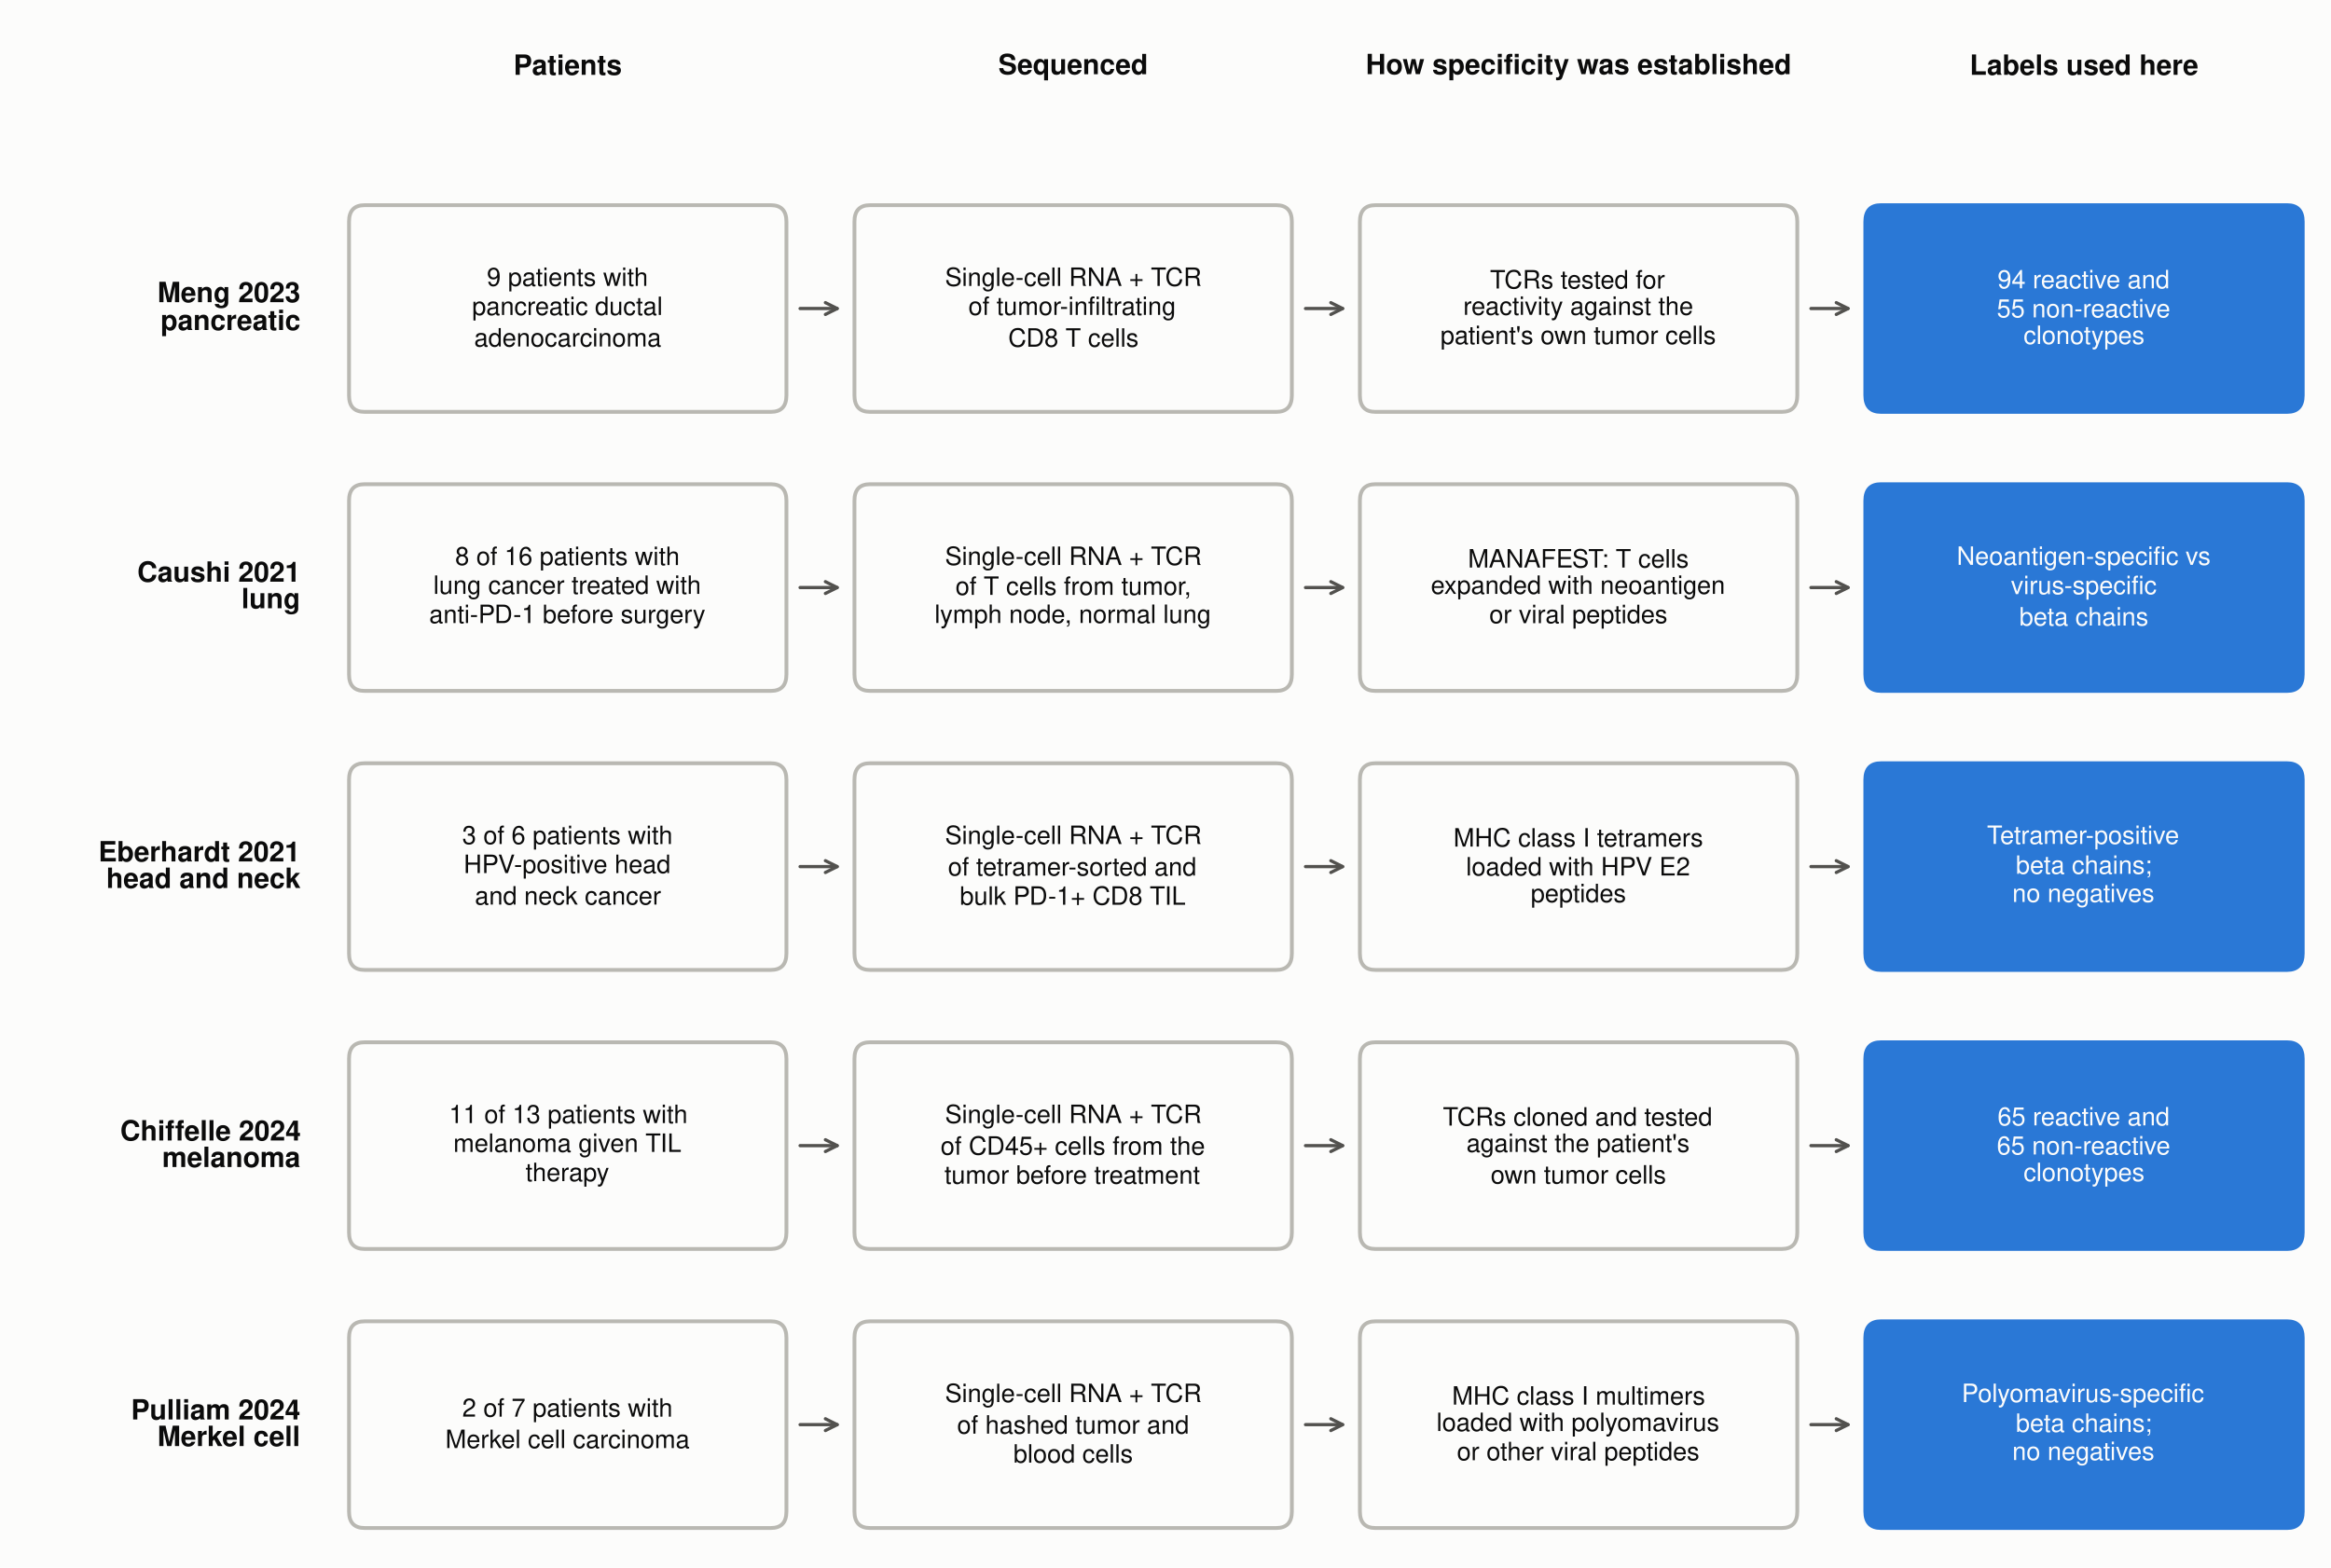
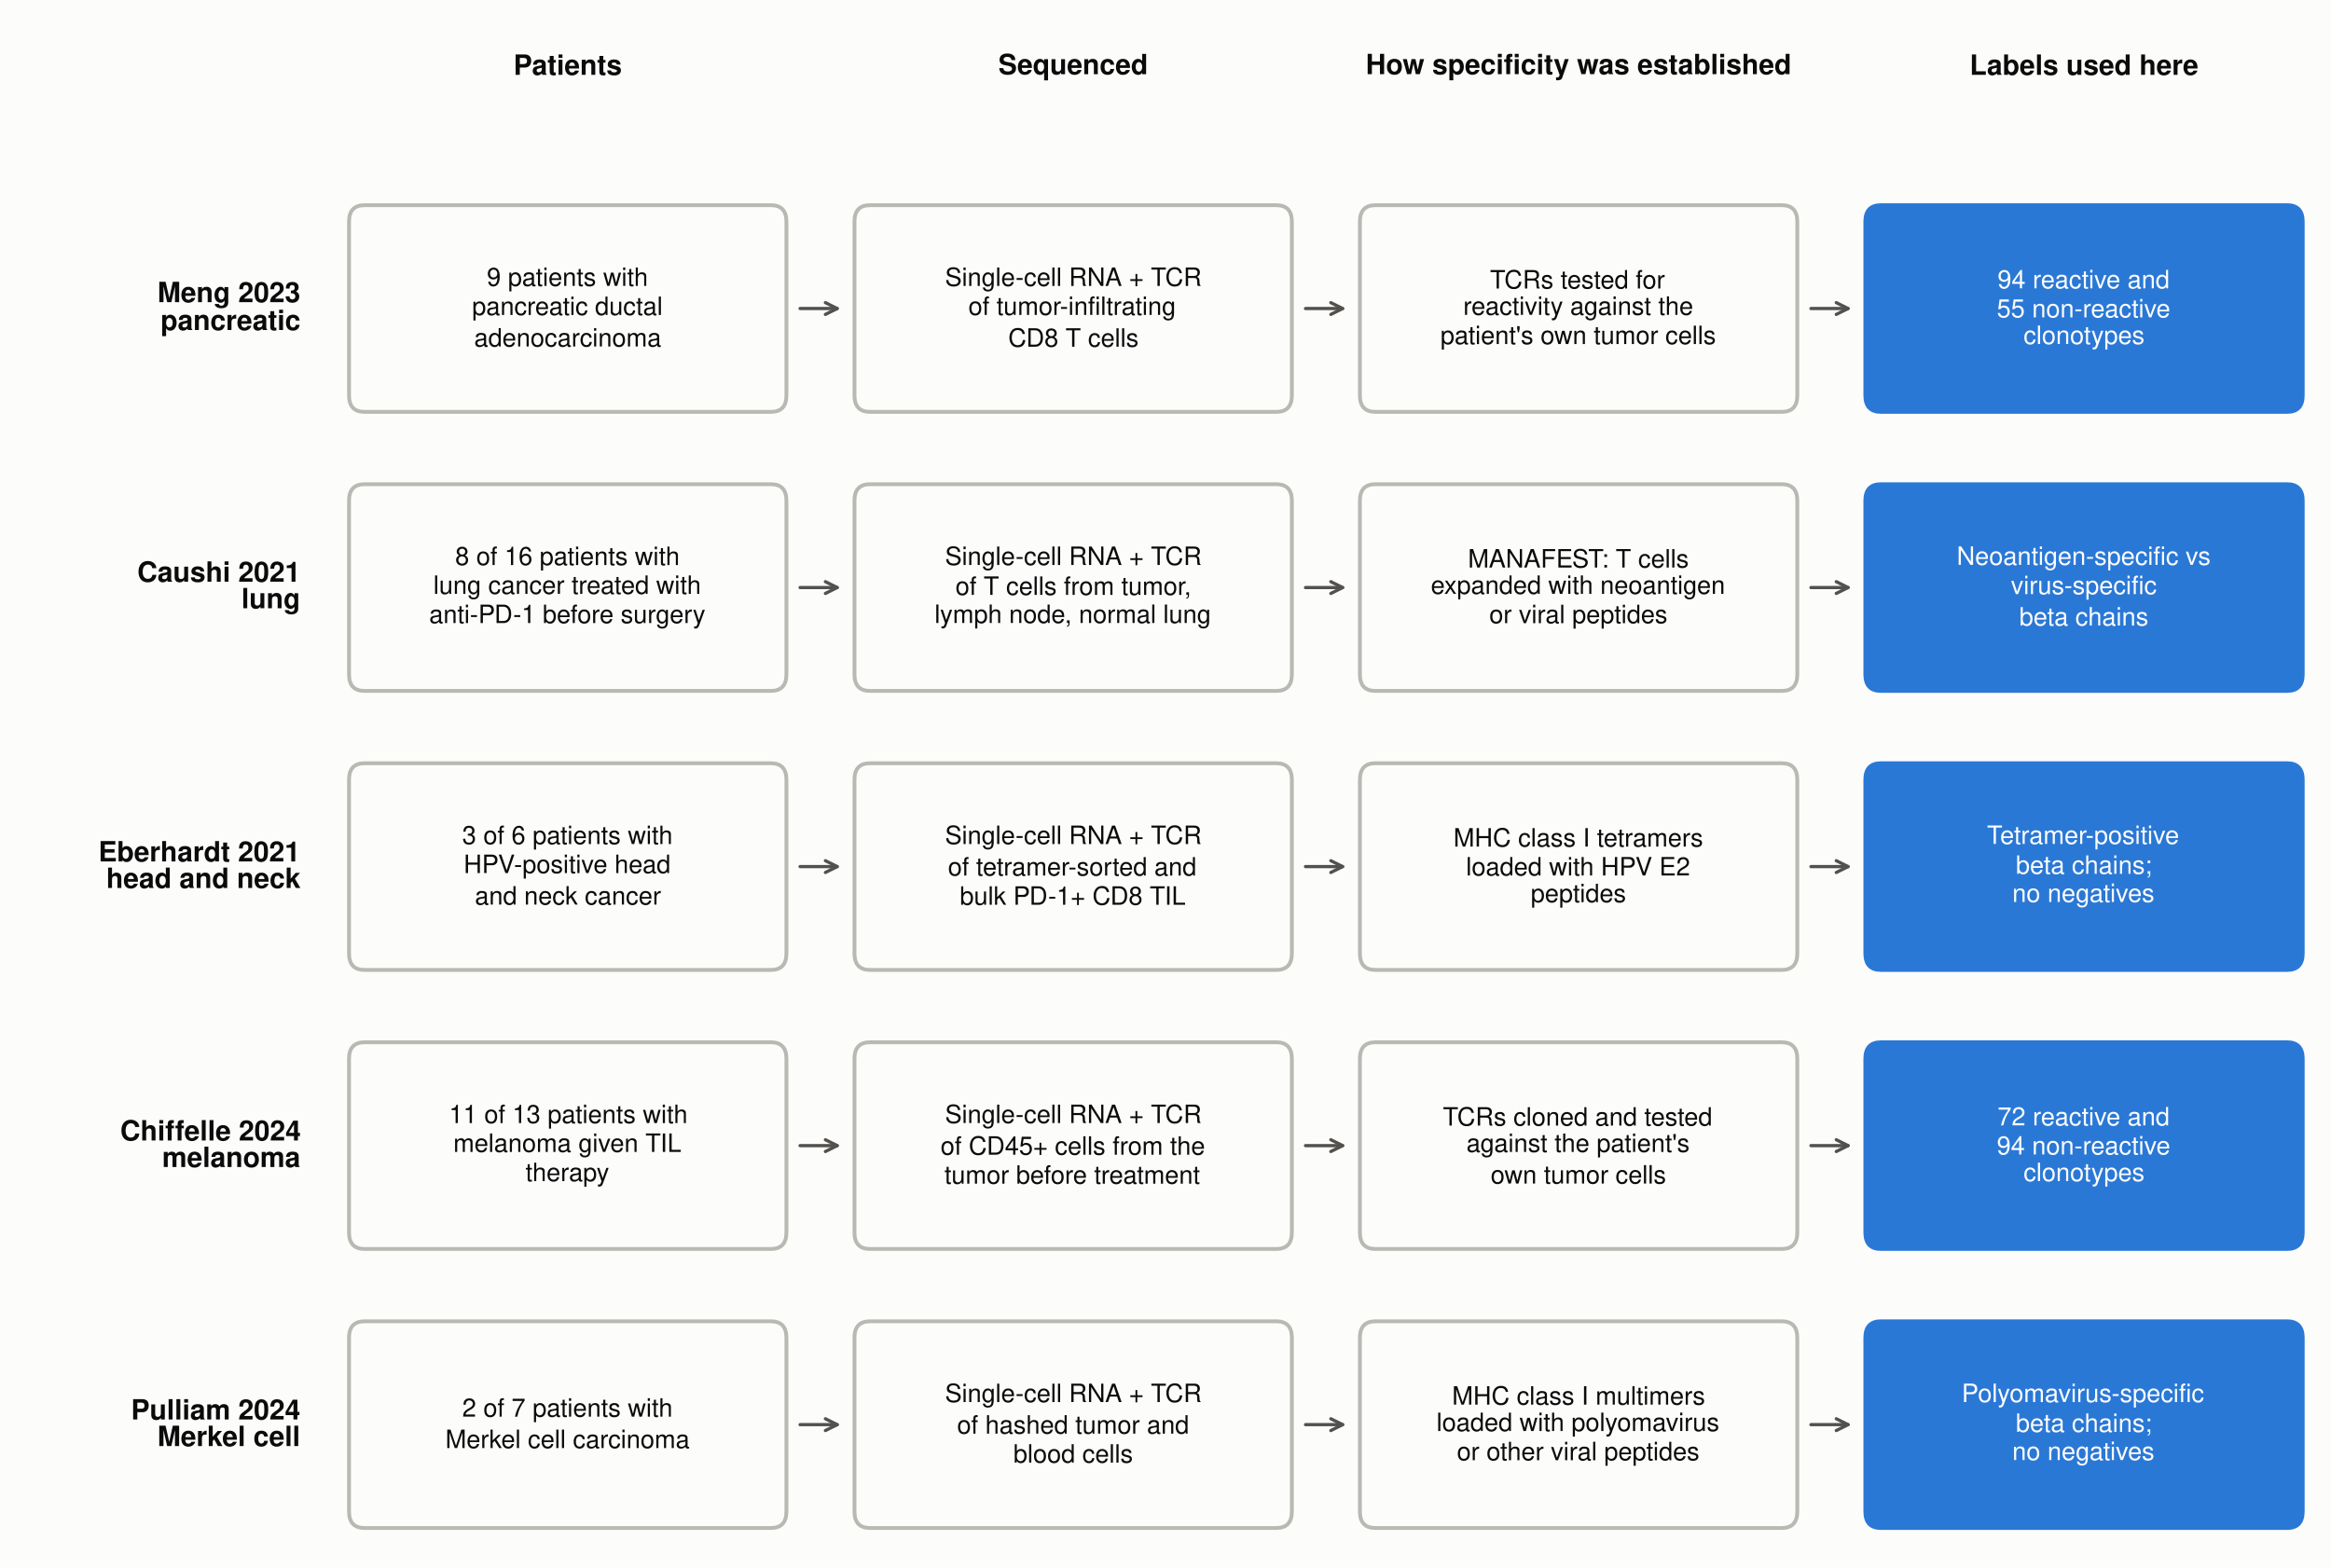
<svg xmlns="http://www.w3.org/2000/svg" width="792pt" height="532.8pt" viewBox="0 0 792 532.8" version="1.1">
  <defs>
    <style type="text/css">*{stroke-linejoin: round; stroke-linecap: butt}</style>
  </defs>
  <g id="figure_1">
    <g id="patch_1">
      <path d="M 0 532.8  L 792 532.8  L 792 0  L 0 0  z " style="fill: #fcfcfb" />
    </g>
    <g id="axes_1">
      <g id="patch_2">
        <path d="M 123.872 139.968  L 261.918 139.968  Q 267.202 139.968 267.202 134.349  L 267.202 75.347  Q 267.202 69.728 261.918 69.728  L 123.872 69.728  Q 118.588 69.728 118.588 75.347  L 118.588 134.349  Q 118.588 139.968 123.872 139.968  z " clip-path="url(#p82cf8b8af8)" style="fill: #fcfcfb; stroke: #b9b8b2; stroke-width: 1.3; stroke-linejoin: miter" />
      </g>
      <g id="patch_3">
        <path d="M 295.603 139.968  L 433.649 139.968  Q 438.933 139.968 438.933 134.349  L 438.933 75.347  Q 438.933 69.728 433.649 69.728  L 295.603 69.728  Q 290.319 69.728 290.319 75.347  L 290.319 134.349  Q 290.319 139.968 295.603 139.968  z " clip-path="url(#p82cf8b8af8)" style="fill: #fcfcfb; stroke: #b9b8b2; stroke-width: 1.3; stroke-linejoin: miter" />
      </g>
      <g id="patch_4">
        <path d="M 467.334 139.968  L 605.38 139.968  Q 610.664 139.968 610.664 134.349  L 610.664 75.347  Q 610.664 69.728 605.38 69.728  L 467.334 69.728  Q 462.05 69.728 462.05 75.347  L 462.05 134.349  Q 462.05 139.968 467.334 139.968  z " clip-path="url(#p82cf8b8af8)" style="fill: #fcfcfb; stroke: #b9b8b2; stroke-width: 1.3; stroke-linejoin: miter" />
      </g>
      <g id="patch_5">
        <path d="M 639.065 139.968  L 777.111 139.968  Q 782.395 139.968 782.395 134.349  L 782.395 75.347  Q 782.395 69.728 777.111 69.728  L 639.065 69.728  Q 633.781 69.728 633.781 75.347  L 633.781 134.349  Q 633.781 139.968 639.065 139.968  z " clip-path="url(#p82cf8b8af8)" style="fill: #2a78d6; stroke: #2a78d6; stroke-width: 1.3; stroke-linejoin: miter" />
      </g>
      <g id="patch_6">
        <path d="M 123.872 234.792  L 261.918 234.792  Q 267.202 234.792 267.202 229.173  L 267.202 170.171  Q 267.202 164.552 261.918 164.552  L 123.872 164.552  Q 118.588 164.552 118.588 170.171  L 118.588 229.173  Q 118.588 234.792 123.872 234.792  z " clip-path="url(#p82cf8b8af8)" style="fill: #fcfcfb; stroke: #b9b8b2; stroke-width: 1.3; stroke-linejoin: miter" />
      </g>
      <g id="patch_7">
        <path d="M 295.603 234.792  L 433.649 234.792  Q 438.933 234.792 438.933 229.173  L 438.933 170.171  Q 438.933 164.552 433.649 164.552  L 295.603 164.552  Q 290.319 164.552 290.319 170.171  L 290.319 229.173  Q 290.319 234.792 295.603 234.792  z " clip-path="url(#p82cf8b8af8)" style="fill: #fcfcfb; stroke: #b9b8b2; stroke-width: 1.3; stroke-linejoin: miter" />
      </g>
      <g id="patch_8">
        <path d="M 467.334 234.792  L 605.38 234.792  Q 610.664 234.792 610.664 229.173  L 610.664 170.171  Q 610.664 164.552 605.38 164.552  L 467.334 164.552  Q 462.05 164.552 462.05 170.171  L 462.05 229.173  Q 462.05 234.792 467.334 234.792  z " clip-path="url(#p82cf8b8af8)" style="fill: #fcfcfb; stroke: #b9b8b2; stroke-width: 1.3; stroke-linejoin: miter" />
      </g>
      <g id="patch_9">
        <path d="M 639.065 234.792  L 777.111 234.792  Q 782.395 234.792 782.395 229.173  L 782.395 170.171  Q 782.395 164.552 777.111 164.552  L 639.065 164.552  Q 633.781 164.552 633.781 170.171  L 633.781 229.173  Q 633.781 234.792 639.065 234.792  z " clip-path="url(#p82cf8b8af8)" style="fill: #2a78d6; stroke: #2a78d6; stroke-width: 1.3; stroke-linejoin: miter" />
      </g>
      <g id="patch_10">
        <path d="M 123.872 329.616  L 261.918 329.616  Q 267.202 329.616 267.202 323.997  L 267.202 264.995  Q 267.202 259.376 261.918 259.376  L 123.872 259.376  Q 118.588 259.376 118.588 264.995  L 118.588 323.997  Q 118.588 329.616 123.872 329.616  z " clip-path="url(#p82cf8b8af8)" style="fill: #fcfcfb; stroke: #b9b8b2; stroke-width: 1.3; stroke-linejoin: miter" />
      </g>
      <g id="patch_11">
        <path d="M 295.603 329.616  L 433.649 329.616  Q 438.933 329.616 438.933 323.997  L 438.933 264.995  Q 438.933 259.376 433.649 259.376  L 295.603 259.376  Q 290.319 259.376 290.319 264.995  L 290.319 323.997  Q 290.319 329.616 295.603 329.616  z " clip-path="url(#p82cf8b8af8)" style="fill: #fcfcfb; stroke: #b9b8b2; stroke-width: 1.3; stroke-linejoin: miter" />
      </g>
      <g id="patch_12">
        <path d="M 467.334 329.616  L 605.38 329.616  Q 610.664 329.616 610.664 323.997  L 610.664 264.995  Q 610.664 259.376 605.38 259.376  L 467.334 259.376  Q 462.05 259.376 462.05 264.995  L 462.05 323.997  Q 462.05 329.616 467.334 329.616  z " clip-path="url(#p82cf8b8af8)" style="fill: #fcfcfb; stroke: #b9b8b2; stroke-width: 1.3; stroke-linejoin: miter" />
      </g>
      <g id="patch_13">
        <path d="M 639.065 329.616  L 777.111 329.616  Q 782.395 329.616 782.395 323.997  L 782.395 264.995  Q 782.395 259.376 777.111 259.376  L 639.065 259.376  Q 633.781 259.376 633.781 264.995  L 633.781 323.997  Q 633.781 329.616 639.065 329.616  z " clip-path="url(#p82cf8b8af8)" style="fill: #2a78d6; stroke: #2a78d6; stroke-width: 1.3; stroke-linejoin: miter" />
      </g>
      <g id="patch_14">
        <path d="M 123.872 424.44  L 261.918 424.44  Q 267.202 424.44 267.202 418.821  L 267.202 359.819  Q 267.202 354.2 261.918 354.2  L 123.872 354.2  Q 118.588 354.2 118.588 359.819  L 118.588 418.821  Q 118.588 424.44 123.872 424.44  z " clip-path="url(#p82cf8b8af8)" style="fill: #fcfcfb; stroke: #b9b8b2; stroke-width: 1.3; stroke-linejoin: miter" />
      </g>
      <g id="patch_15">
        <path d="M 295.603 424.44  L 433.649 424.44  Q 438.933 424.44 438.933 418.821  L 438.933 359.819  Q 438.933 354.2 433.649 354.2  L 295.603 354.2  Q 290.319 354.2 290.319 359.819  L 290.319 418.821  Q 290.319 424.44 295.603 424.44  z " clip-path="url(#p82cf8b8af8)" style="fill: #fcfcfb; stroke: #b9b8b2; stroke-width: 1.3; stroke-linejoin: miter" />
      </g>
      <g id="patch_16">
        <path d="M 467.334 424.44  L 605.38 424.44  Q 610.664 424.44 610.664 418.821  L 610.664 359.819  Q 610.664 354.2 605.38 354.2  L 467.334 354.2  Q 462.05 354.2 462.05 359.819  L 462.05 418.821  Q 462.05 424.44 467.334 424.44  z " clip-path="url(#p82cf8b8af8)" style="fill: #fcfcfb; stroke: #b9b8b2; stroke-width: 1.3; stroke-linejoin: miter" />
      </g>
      <g id="patch_17">
        <path d="M 639.065 424.44  L 777.111 424.44  Q 782.395 424.44 782.395 418.821  L 782.395 359.819  Q 782.395 354.2 777.111 354.2  L 639.065 354.2  Q 633.781 354.2 633.781 359.819  L 633.781 418.821  Q 633.781 424.44 639.065 424.44  z " clip-path="url(#p82cf8b8af8)" style="fill: #2a78d6; stroke: #2a78d6; stroke-width: 1.3; stroke-linejoin: miter" />
      </g>
      <g id="patch_18">
        <path d="M 123.872 519.264  L 261.918 519.264  Q 267.202 519.264 267.202 513.645  L 267.202 454.643  Q 267.202 449.024 261.918 449.024  L 123.872 449.024  Q 118.588 449.024 118.588 454.643  L 118.588 513.645  Q 118.588 519.264 123.872 519.264  z " clip-path="url(#p82cf8b8af8)" style="fill: #fcfcfb; stroke: #b9b8b2; stroke-width: 1.3; stroke-linejoin: miter" />
      </g>
      <g id="patch_19">
        <path d="M 295.603 519.264  L 433.649 519.264  Q 438.933 519.264 438.933 513.645  L 438.933 454.643  Q 438.933 449.024 433.649 449.024  L 295.603 449.024  Q 290.319 449.024 290.319 454.643  L 290.319 513.645  Q 290.319 519.264 295.603 519.264  z " clip-path="url(#p82cf8b8af8)" style="fill: #fcfcfb; stroke: #b9b8b2; stroke-width: 1.3; stroke-linejoin: miter" />
      </g>
      <g id="patch_20">
        <path d="M 467.334 519.264  L 605.38 519.264  Q 610.664 519.264 610.664 513.645  L 610.664 454.643  Q 610.664 449.024 605.38 449.024  L 467.334 449.024  Q 462.05 449.024 462.05 454.643  L 462.05 513.645  Q 462.05 519.264 467.334 519.264  z " clip-path="url(#p82cf8b8af8)" style="fill: #fcfcfb; stroke: #b9b8b2; stroke-width: 1.3; stroke-linejoin: miter" />
      </g>
      <g id="patch_21">
        <path d="M 639.065 519.264  L 777.111 519.264  Q 782.395 519.264 782.395 513.645  L 782.395 454.643  Q 782.395 449.024 777.111 449.024  L 639.065 449.024  Q 633.781 449.024 633.781 454.643  L 633.781 513.645  Q 633.781 519.264 639.065 519.264  z " clip-path="url(#p82cf8b8af8)" style="fill: #2a78d6; stroke: #2a78d6; stroke-width: 1.3; stroke-linejoin: miter" />
      </g>
      <g id="text_1">
        <text style="font-weight: 700; font-size: 9.5px; font-family: 'Helvetica', 'Arial', 'DejaVu Sans'; text-anchor: middle; fill: #0b0b0b" x="192.895" y="25.423" transform="rotate(-0 192.8951 25.42279)">Patients</text>
      </g>
      <g id="text_2">
        <text style="font-weight: 700; font-size: 9.5px; font-family: 'Helvetica', 'Arial', 'DejaVu Sans'; text-anchor: middle; fill: #0b0b0b" x="364.626" y="25.228" transform="rotate(-0 364.6261 25.22797)">Sequenced</text>
      </g>
      <g id="text_3">
        <text style="font-weight: 700; font-size: 9.5px; font-family: 'Helvetica', 'Arial', 'DejaVu Sans'; text-anchor: middle; fill: #0b0b0b" x="536.357" y="25.207" transform="rotate(-0 536.3571 25.20719)">How specificity was established</text>
      </g>
      <g id="text_4">
        <text style="font-weight: 700; font-size: 9.5px; font-family: 'Helvetica', 'Arial', 'DejaVu Sans'; text-anchor: middle; fill: #0b0b0b" x="708.088" y="25.423" transform="rotate(-0 708.088 25.42279)">Labels used here</text>
      </g>
      <g id="text_5">
        <text style="font-weight: 700; font-size: 9.5px; font-family: 'Helvetica', 'Arial', 'DejaVu Sans'; fill: #0b0b0b" transform="translate(53.50409 102.6768)">Meng 2023</text>
        <text style="font-weight: 700; font-size: 9.5px; font-family: 'Helvetica', 'Arial', 'DejaVu Sans'; fill: #0b0b0b" transform="translate(54.55651 112.154)">pancreatic</text>
      </g>
      <g id="text_6">
        <text style="font-size: 8.6px; font-family: 'Helvetica', 'Arial', 'DejaVu Sans'; fill: #0b0b0b" transform="translate(165.4087 97.15736)">9 patients with</text>
        <text style="font-size: 8.6px; font-family: 'Helvetica', 'Arial', 'DejaVu Sans'; fill: #0b0b0b" transform="translate(160.3891 107.0465)">pancreatic ductal</text>
        <text style="font-size: 8.6px; font-family: 'Helvetica', 'Arial', 'DejaVu Sans'; fill: #0b0b0b" transform="translate(161.1053 117.75)">adenocarcinoma</text>
      </g>
      <g id="patch_22">
        <path d="M 271.842 104.848  Q 278.76 104.848 284.449 104.848  " style="fill: none; stroke: #52514e; stroke-width: 1.1; stroke-linecap: round" />
        <path d="M 280.449 102.848  L 284.449 104.848  L 280.449 106.848  " style="fill: none; stroke: #52514e; stroke-width: 1.1; stroke-linecap: round" />
      </g>
      <g id="text_7">
        <text style="font-size: 8.6px; font-family: 'Helvetica', 'Arial', 'DejaVu Sans'; fill: #0b0b0b" transform="translate(321.0886 97.17618)">Single-cell RNA + TCR</text>
        <text style="font-size: 8.6px; font-family: 'Helvetica', 'Arial', 'DejaVu Sans'; fill: #0b0b0b" transform="translate(329.0214 107.025)">of tumor-infiltrating</text>
        <text style="font-size: 8.6px; font-family: 'Helvetica', 'Arial', 'DejaVu Sans'; fill: #0b0b0b" transform="translate(342.557 117.8199)">CD8 T cells</text>
      </g>
      <g id="patch_23">
        <path d="M 443.573 104.848  Q 450.491 104.848 456.18 104.848  " style="fill: none; stroke: #52514e; stroke-width: 1.1; stroke-linecap: round" />
        <path d="M 452.18 102.848  L 456.18 104.848  L 452.18 106.848  " style="fill: none; stroke: #52514e; stroke-width: 1.1; stroke-linecap: round" />
      </g>
      <g id="text_8">
        <text style="font-size: 8.6px; font-family: 'Helvetica', 'Arial', 'DejaVu Sans'; fill: #0b0b0b" transform="translate(506.2503 98.04155)">TCRs tested for</text>
        <text style="font-size: 8.6px; font-family: 'Helvetica', 'Arial', 'DejaVu Sans'; fill: #0b0b0b" transform="translate(497.1619 106.9914)">reactivity against the</text>
        <text style="font-size: 8.6px; font-family: 'Helvetica', 'Arial', 'DejaVu Sans'; fill: #0b0b0b" transform="translate(489.4125 116.9256)">patient's own tumor cells</text>
      </g>
      <g id="patch_24">
        <path d="M 615.304 104.848  Q 622.222 104.848 627.911 104.848  " style="fill: none; stroke: #52514e; stroke-width: 1.1; stroke-linecap: round" />
        <path d="M 623.911 102.848  L 627.911 104.848  L 623.911 106.848  " style="fill: none; stroke: #52514e; stroke-width: 1.1; stroke-linecap: round" />
      </g>
      <g id="text_9">
        <text style="font-size: 8.6px; font-family: 'Helvetica', 'Arial', 'DejaVu Sans'; fill: #fcfcfb" transform="translate(678.6875 97.96966)">94 reactive and</text>
        <text style="font-size: 8.6px; font-family: 'Helvetica', 'Arial', 'DejaVu Sans'; fill: #fcfcfb" transform="translate(678.4503 107.8508)">55 non-reactive</text>
        <text style="font-size: 8.6px; font-family: 'Helvetica', 'Arial', 'DejaVu Sans'; fill: #fcfcfb" transform="translate(687.532 116.9001)">clonotypes</text>
      </g>
      <g id="text_10">
        <text style="font-weight: 700; font-size: 9.5px; font-family: 'Helvetica', 'Arial', 'DejaVu Sans'; fill: #0b0b0b" transform="translate(46.6344 197.6888)">Caushi 2021</text>
        <text style="font-weight: 700; font-size: 9.5px; font-family: 'Helvetica', 'Arial', 'DejaVu Sans'; fill: #0b0b0b" transform="translate(82.02933 206.7111)">lung</text>
      </g>
      <g id="text_11">
        <text style="font-size: 8.6px; font-family: 'Helvetica', 'Arial', 'DejaVu Sans'; fill: #0b0b0b" transform="translate(154.6513 192.0149)">8 of 16 patients with</text>
        <text style="font-size: 8.6px; font-family: 'Helvetica', 'Arial', 'DejaVu Sans'; fill: #0b0b0b" transform="translate(147.2445 201.8153)">lung cancer treated with</text>
        <text style="font-size: 8.6px; font-family: 'Helvetica', 'Arial', 'DejaVu Sans'; fill: #0b0b0b" transform="translate(145.8168 211.7381)">anti-PD-1 before surgery</text>
      </g>
      <g id="patch_25">
        <path d="M 271.842 199.672  Q 278.76 199.672 284.449 199.672  " style="fill: none; stroke: #52514e; stroke-width: 1.1; stroke-linecap: round" />
        <path d="M 280.449 197.672  L 284.449 199.672  L 280.449 201.672  " style="fill: none; stroke: #52514e; stroke-width: 1.1; stroke-linecap: round" />
      </g>
      <g id="text_12">
        <text style="font-size: 8.6px; font-family: 'Helvetica', 'Arial', 'DejaVu Sans'; fill: #0b0b0b" transform="translate(321.0886 192.0001)">Single-cell RNA + TCR</text>
        <text style="font-size: 8.6px; font-family: 'Helvetica', 'Arial', 'DejaVu Sans'; fill: #0b0b0b" transform="translate(324.6347 202.162)">of T cells from tumor,</text>
        <text style="font-size: 8.6px; font-family: 'Helvetica', 'Arial', 'DejaVu Sans'; fill: #0b0b0b" transform="translate(317.5417 211.7045)">lymph node, normal lung</text>
      </g>
      <g id="patch_26">
        <path d="M 443.573 199.672  Q 450.491 199.672 456.18 199.672  " style="fill: none; stroke: #52514e; stroke-width: 1.1; stroke-linecap: round" />
        <path d="M 452.18 197.672  L 456.18 199.672  L 452.18 201.672  " style="fill: none; stroke: #52514e; stroke-width: 1.1; stroke-linecap: round" />
      </g>
      <g id="text_13">
        <text style="font-size: 8.6px; font-family: 'Helvetica', 'Arial', 'DejaVu Sans'; fill: #0b0b0b" transform="translate(498.7589 192.8614)">MANAFEST: T cells</text>
        <text style="font-size: 8.6px; font-family: 'Helvetica', 'Arial', 'DejaVu Sans'; fill: #0b0b0b" transform="translate(486.1532 201.8153)">expanded with neoantigen</text>
        <text style="font-size: 8.6px; font-family: 'Helvetica', 'Arial', 'DejaVu Sans'; fill: #0b0b0b" transform="translate(506.0051 211.7596)">or viral peptides</text>
      </g>
      <g id="patch_27">
        <path d="M 615.304 199.672  Q 622.222 199.672 627.911 199.672  " style="fill: none; stroke: #52514e; stroke-width: 1.1; stroke-linecap: round" />
        <path d="M 623.911 197.672  L 627.911 199.672  L 623.911 201.672  " style="fill: none; stroke: #52514e; stroke-width: 1.1; stroke-linecap: round" />
      </g>
      <g id="text_14">
        <text style="font-size: 8.6px; font-family: 'Helvetica', 'Arial', 'DejaVu Sans'; fill: #fcfcfb" transform="translate(664.83 191.9598)">Neoantigen-specific vs</text>
        <text style="font-size: 8.6px; font-family: 'Helvetica', 'Arial', 'DejaVu Sans'; fill: #fcfcfb" transform="translate(683.2401 201.904)">virus-specific</text>
        <text style="font-size: 8.6px; font-family: 'Helvetica', 'Arial', 'DejaVu Sans'; fill: #fcfcfb" transform="translate(686.0962 212.5699)">beta chains</text>
      </g>
      <g id="text_15">
        <text style="font-weight: 700; font-size: 9.5px; font-family: 'Helvetica', 'Arial', 'DejaVu Sans'; fill: #0b0b0b" transform="translate(33.43682 292.7402)">Eberhardt 2021</text>
        <text style="font-weight: 700; font-size: 9.5px; font-family: 'Helvetica', 'Arial', 'DejaVu Sans'; fill: #0b0b0b" transform="translate(36.08792 301.7625)">head and neck</text>
      </g>
      <g id="text_16">
        <text style="font-size: 8.6px; font-family: 'Helvetica', 'Arial', 'DejaVu Sans'; fill: #0b0b0b" transform="translate(157.0425 286.8388)">3 of 6 patients with</text>
        <text style="font-size: 8.6px; font-family: 'Helvetica', 'Arial', 'DejaVu Sans'; fill: #0b0b0b" transform="translate(157.5182 296.6943)">HPV-positive head</text>
        <text style="font-size: 8.6px; font-family: 'Helvetica', 'Arial', 'DejaVu Sans'; fill: #0b0b0b" transform="translate(161.3445 307.3998)">and neck cancer</text>
      </g>
      <g id="patch_28">
        <path d="M 271.842 294.496  Q 278.76 294.496 284.449 294.496  " style="fill: none; stroke: #52514e; stroke-width: 1.1; stroke-linecap: round" />
        <path d="M 280.449 292.496  L 284.449 294.496  L 280.449 296.496  " style="fill: none; stroke: #52514e; stroke-width: 1.1; stroke-linecap: round" />
      </g>
      <g id="text_17">
        <text style="font-size: 8.6px; font-family: 'Helvetica', 'Arial', 'DejaVu Sans'; fill: #0b0b0b" transform="translate(321.0886 286.824)">Single-cell RNA + TCR</text>
        <text style="font-size: 8.6px; font-family: 'Helvetica', 'Arial', 'DejaVu Sans'; fill: #0b0b0b" transform="translate(322.0876 297.5382)">of tetramer-sorted and</text>
        <text style="font-size: 8.6px; font-family: 'Helvetica', 'Arial', 'DejaVu Sans'; fill: #0b0b0b" transform="translate(326.1075 307.4677)">bulk PD-1+ CD8 TIL</text>
      </g>
      <g id="patch_29">
        <path d="M 443.573 294.496  Q 450.491 294.496 456.18 294.496  " style="fill: none; stroke: #52514e; stroke-width: 1.1; stroke-linecap: round" />
        <path d="M 452.18 292.496  L 456.18 294.496  L 452.18 296.496  " style="fill: none; stroke: #52514e; stroke-width: 1.1; stroke-linecap: round" />
      </g>
      <g id="text_18">
        <text style="font-size: 8.6px; font-family: 'Helvetica', 'Arial', 'DejaVu Sans'; fill: #0b0b0b" transform="translate(493.8314 287.6894)">MHC class I tetramers</text>
        <text style="font-size: 8.6px; font-family: 'Helvetica', 'Arial', 'DejaVu Sans'; fill: #0b0b0b" transform="translate(498.1139 297.5087)">loaded with HPV E2</text>
        <text style="font-size: 8.6px; font-family: 'Helvetica', 'Arial', 'DejaVu Sans'; fill: #0b0b0b" transform="translate(520.101 306.5835)">peptides</text>
      </g>
      <g id="patch_30">
        <path d="M 615.304 294.496  Q 622.222 294.496 627.911 294.496  " style="fill: none; stroke: #52514e; stroke-width: 1.1; stroke-linecap: round" />
        <path d="M 623.911 292.496  L 627.911 294.496  L 623.911 296.496  " style="fill: none; stroke: #52514e; stroke-width: 1.1; stroke-linecap: round" />
      </g>
      <g id="text_19">
        <text style="font-size: 8.6px; font-family: 'Helvetica', 'Arial', 'DejaVu Sans'; fill: #fcfcfb" transform="translate(675.1138 286.7951)">Tetramer-positive</text>
        <text style="font-size: 8.6px; font-family: 'Helvetica', 'Arial', 'DejaVu Sans'; fill: #fcfcfb" transform="translate(684.9016 296.9523)">beta chains;</text>
        <text style="font-size: 8.6px; font-family: 'Helvetica', 'Arial', 'DejaVu Sans'; fill: #fcfcfb" transform="translate(683.705 306.5183)">no negatives</text>
      </g>
      <g id="text_20">
        <text style="font-weight: 700; font-size: 9.5px; font-family: 'Helvetica', 'Arial', 'DejaVu Sans'; fill: #0b0b0b" transform="translate(40.83198 387.5642)">Chiffelle 2024</text>
        <text style="font-weight: 700; font-size: 9.5px; font-family: 'Helvetica', 'Arial', 'DejaVu Sans'; fill: #0b0b0b" transform="translate(55.08792 396.5864)">melanoma</text>
      </g>
      <g id="text_21">
        <text style="font-size: 8.6px; font-family: 'Helvetica', 'Arial', 'DejaVu Sans'; fill: #0b0b0b" transform="translate(152.5772 381.6627)">11 of 13 patients with</text>
        <text style="font-size: 8.6px; font-family: 'Helvetica', 'Arial', 'DejaVu Sans'; fill: #0b0b0b" transform="translate(154.015 391.4531)">melanoma given TIL</text>
        <text style="font-size: 8.6px; font-family: 'Helvetica', 'Arial', 'DejaVu Sans'; fill: #0b0b0b" transform="translate(178.5539 401.3819)">therapy</text>
      </g>
      <g id="patch_31">
        <path d="M 271.842 389.32  Q 278.76 389.32 284.449 389.32  " style="fill: none; stroke: #52514e; stroke-width: 1.1; stroke-linecap: round" />
        <path d="M 280.449 387.32  L 284.449 389.32  L 280.449 391.32  " style="fill: none; stroke: #52514e; stroke-width: 1.1; stroke-linecap: round" />
      </g>
      <g id="text_22">
        <text style="font-size: 8.6px; font-family: 'Helvetica', 'Arial', 'DejaVu Sans'; fill: #0b0b0b" transform="translate(321.0886 381.6479)">Single-cell RNA + TCR</text>
        <text style="font-size: 8.6px; font-family: 'Helvetica', 'Arial', 'DejaVu Sans'; fill: #0b0b0b" transform="translate(319.5789 392.4025)">of CD45+ cells from the</text>
        <text style="font-size: 8.6px; font-family: 'Helvetica', 'Arial', 'DejaVu Sans'; fill: #0b0b0b" transform="translate(320.8931 402.2553)">tumor before treatment</text>
      </g>
      <g id="patch_32">
        <path d="M 443.573 389.32  Q 450.491 389.32 456.18 389.32  " style="fill: none; stroke: #52514e; stroke-width: 1.1; stroke-linecap: round" />
        <path d="M 452.18 387.32  L 456.18 389.32  L 452.18 391.32  " style="fill: none; stroke: #52514e; stroke-width: 1.1; stroke-linecap: round" />
      </g>
      <g id="text_23">
        <text style="font-size: 8.6px; font-family: 'Helvetica', 'Arial', 'DejaVu Sans'; fill: #0b0b0b" transform="translate(490.2295 382.5133)">TCRs cloned and tested</text>
        <text style="font-size: 8.6px; font-family: 'Helvetica', 'Arial', 'DejaVu Sans'; fill: #0b0b0b" transform="translate(498.2456 391.4632)">against the patient's</text>
        <text style="font-size: 8.6px; font-family: 'Helvetica', 'Arial', 'DejaVu Sans'; fill: #0b0b0b" transform="translate(506.4875 402.2076)">own tumor cells</text>
      </g>
      <g id="patch_33">
        <path d="M 615.304 389.32  Q 622.222 389.32 627.911 389.32  " style="fill: none; stroke: #52514e; stroke-width: 1.1; stroke-linecap: round" />
        <path d="M 623.911 387.32  L 627.911 389.32  L 623.911 391.32  " style="fill: none; stroke: #52514e; stroke-width: 1.1; stroke-linecap: round" />
      </g>
      <g id="text_24">
-         <text style="font-size: 8.6px; font-family: 'Helvetica', 'Arial', 'DejaVu Sans'; fill: #fcfcfb" transform="translate(678.6875 382.4454)">65 reactive and</text>
-         <text style="font-size: 8.6px; font-family: 'Helvetica', 'Arial', 'DejaVu Sans'; fill: #fcfcfb" transform="translate(678.4503 392.3225)">65 non-reactive</text>
+         <text style="font-size: 8.6px; font-family: 'Helvetica', 'Arial', 'DejaVu Sans'; fill: #fcfcfb" transform="translate(678.6875 382.4454)">72 reactive and</text>
+         <text style="font-size: 8.6px; font-family: 'Helvetica', 'Arial', 'DejaVu Sans'; fill: #fcfcfb" transform="translate(678.4503 392.3205)">94 non-reactive</text>
        <text style="font-size: 8.6px; font-family: 'Helvetica', 'Arial', 'DejaVu Sans'; fill: #fcfcfb" transform="translate(687.532 401.3718)">clonotypes</text>
      </g>
      <g id="text_25">
        <text style="font-weight: 700; font-size: 9.5px; font-family: 'Helvetica', 'Arial', 'DejaVu Sans'; fill: #0b0b0b" transform="translate(44.51769 482.3881)">Pulliam 2024</text>
        <text style="font-weight: 700; font-size: 9.5px; font-family: 'Helvetica', 'Arial', 'DejaVu Sans'; fill: #0b0b0b" transform="translate(53.4937 491.4103)">Merkel cell</text>
      </g>
      <g id="text_26">
        <text style="font-size: 8.6px; font-family: 'Helvetica', 'Arial', 'DejaVu Sans'; fill: #0b0b0b" transform="translate(157.0425 481.4312)">2 of 7 patients with</text>
        <text style="font-size: 8.6px; font-family: 'Helvetica', 'Arial', 'DejaVu Sans'; fill: #0b0b0b" transform="translate(151.3188 492.091)">Merkel cell carcinoma</text>
      </g>
      <g id="patch_34">
        <path d="M 271.842 484.144  Q 278.76 484.144 284.449 484.144  " style="fill: none; stroke: #52514e; stroke-width: 1.1; stroke-linecap: round" />
        <path d="M 280.449 482.144  L 284.449 484.144  L 280.449 486.144  " style="fill: none; stroke: #52514e; stroke-width: 1.1; stroke-linecap: round" />
      </g>
      <g id="text_27">
        <text style="font-size: 8.6px; font-family: 'Helvetica', 'Arial', 'DejaVu Sans'; fill: #0b0b0b" transform="translate(321.0886 476.4718)">Single-cell RNA + TCR</text>
        <text style="font-size: 8.6px; font-family: 'Helvetica', 'Arial', 'DejaVu Sans'; fill: #0b0b0b" transform="translate(325.1863 487.1861)">of hashed tumor and</text>
        <text style="font-size: 8.6px; font-family: 'Helvetica', 'Arial', 'DejaVu Sans'; fill: #0b0b0b" transform="translate(344.3092 497.0416)">blood cells</text>
      </g>
      <g id="patch_35">
        <path d="M 443.573 484.144  Q 450.491 484.144 456.18 484.144  " style="fill: none; stroke: #52514e; stroke-width: 1.1; stroke-linecap: round" />
        <path d="M 452.18 482.144  L 456.18 484.144  L 452.18 486.144  " style="fill: none; stroke: #52514e; stroke-width: 1.1; stroke-linecap: round" />
      </g>
      <g id="text_28">
        <text style="font-size: 8.6px; font-family: 'Helvetica', 'Arial', 'DejaVu Sans'; fill: #0b0b0b" transform="translate(493.3564 477.3372)">MHC class I multimers</text>
        <text style="font-size: 8.6px; font-family: 'Helvetica', 'Arial', 'DejaVu Sans'; fill: #0b0b0b" transform="translate(488.0795 486.3166)">loaded with polyomavirus</text>
        <text style="font-size: 8.6px; font-family: 'Helvetica', 'Arial', 'DejaVu Sans'; fill: #0b0b0b" transform="translate(495.0105 496.2313)">or other viral peptides</text>
      </g>
      <g id="patch_36">
        <path d="M 615.304 484.144  Q 622.222 484.144 627.911 484.144  " style="fill: none; stroke: #52514e; stroke-width: 1.1; stroke-linecap: round" />
        <path d="M 623.911 482.144  L 627.911 484.144  L 623.911 486.144  " style="fill: none; stroke: #52514e; stroke-width: 1.1; stroke-linecap: round" />
      </g>
      <g id="text_29">
        <text style="font-size: 8.6px; font-family: 'Helvetica', 'Arial', 'DejaVu Sans'; fill: #fcfcfb" transform="translate(666.5111 476.4611)">Polyomavirus-specific</text>
        <text style="font-size: 8.6px; font-family: 'Helvetica', 'Arial', 'DejaVu Sans'; fill: #fcfcfb" transform="translate(684.9016 486.6002)">beta chains;</text>
        <text style="font-size: 8.6px; font-family: 'Helvetica', 'Arial', 'DejaVu Sans'; fill: #fcfcfb" transform="translate(683.705 496.1662)">no negatives</text>
      </g>
    </g>
  </g>
  <defs>
    <clipPath id="p82cf8b8af8">
      <rect x="3" y="3" width="786" height="526.8" />
    </clipPath>
  </defs>
</svg>
